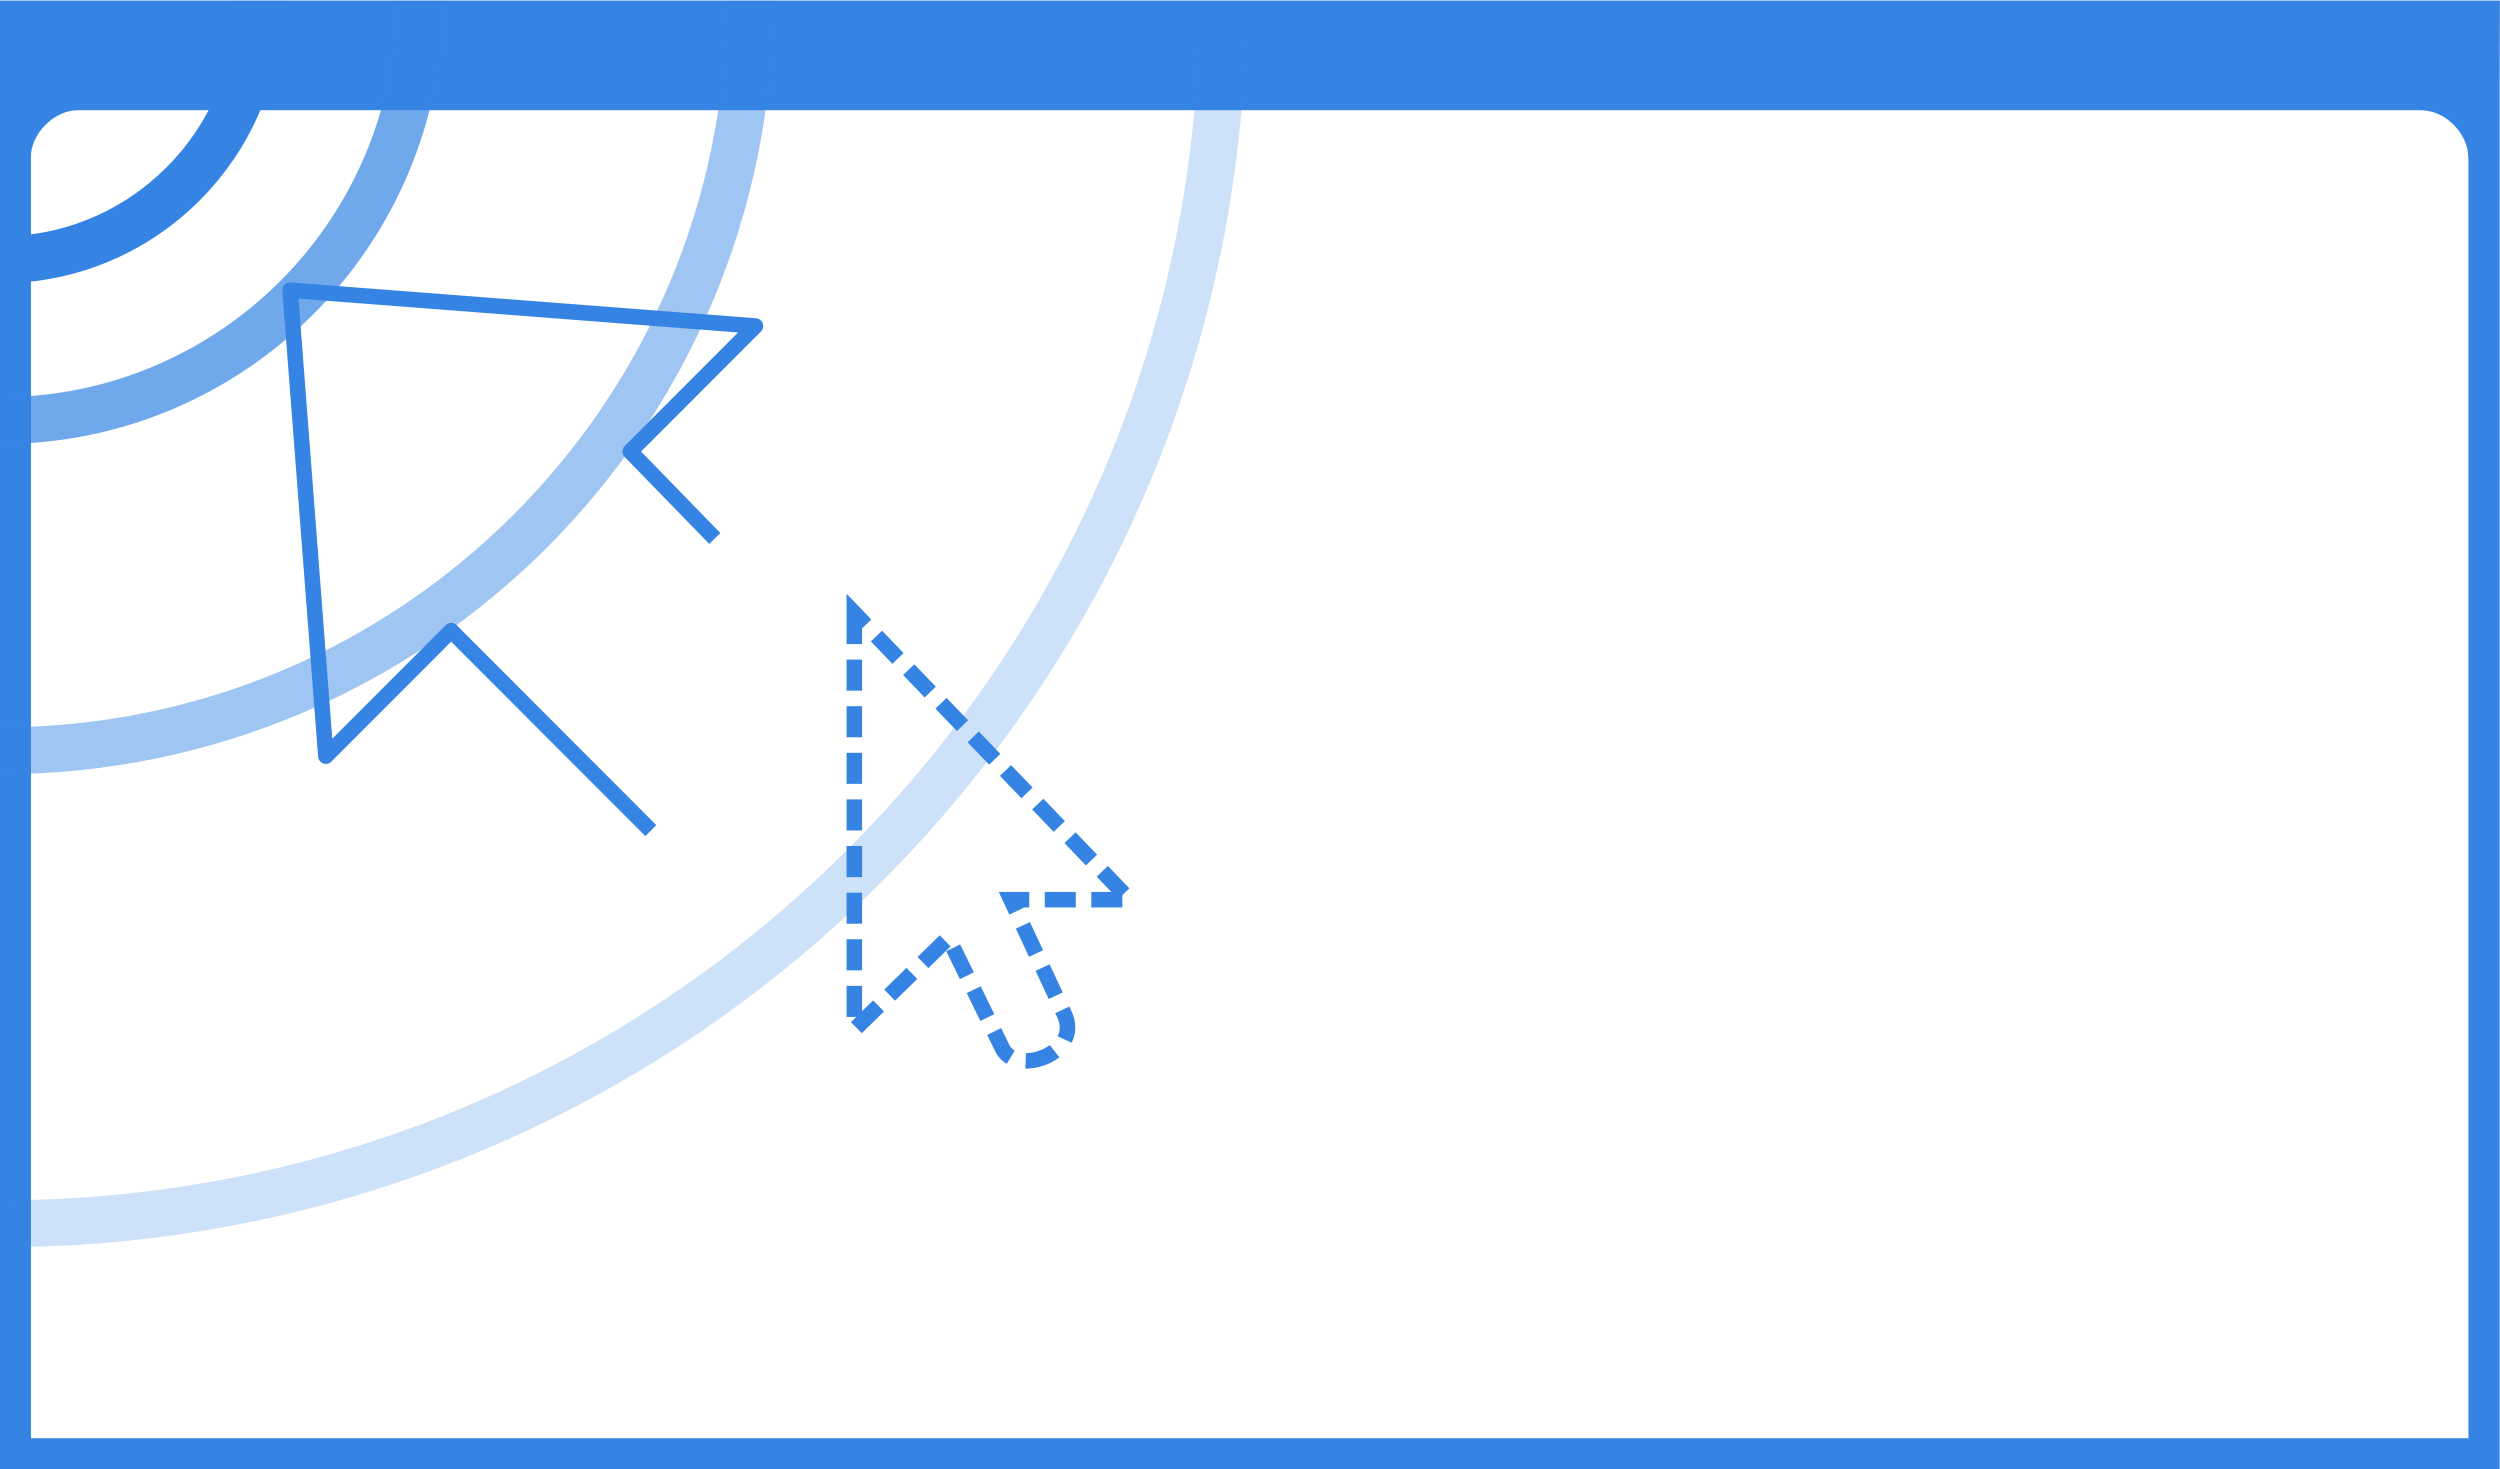
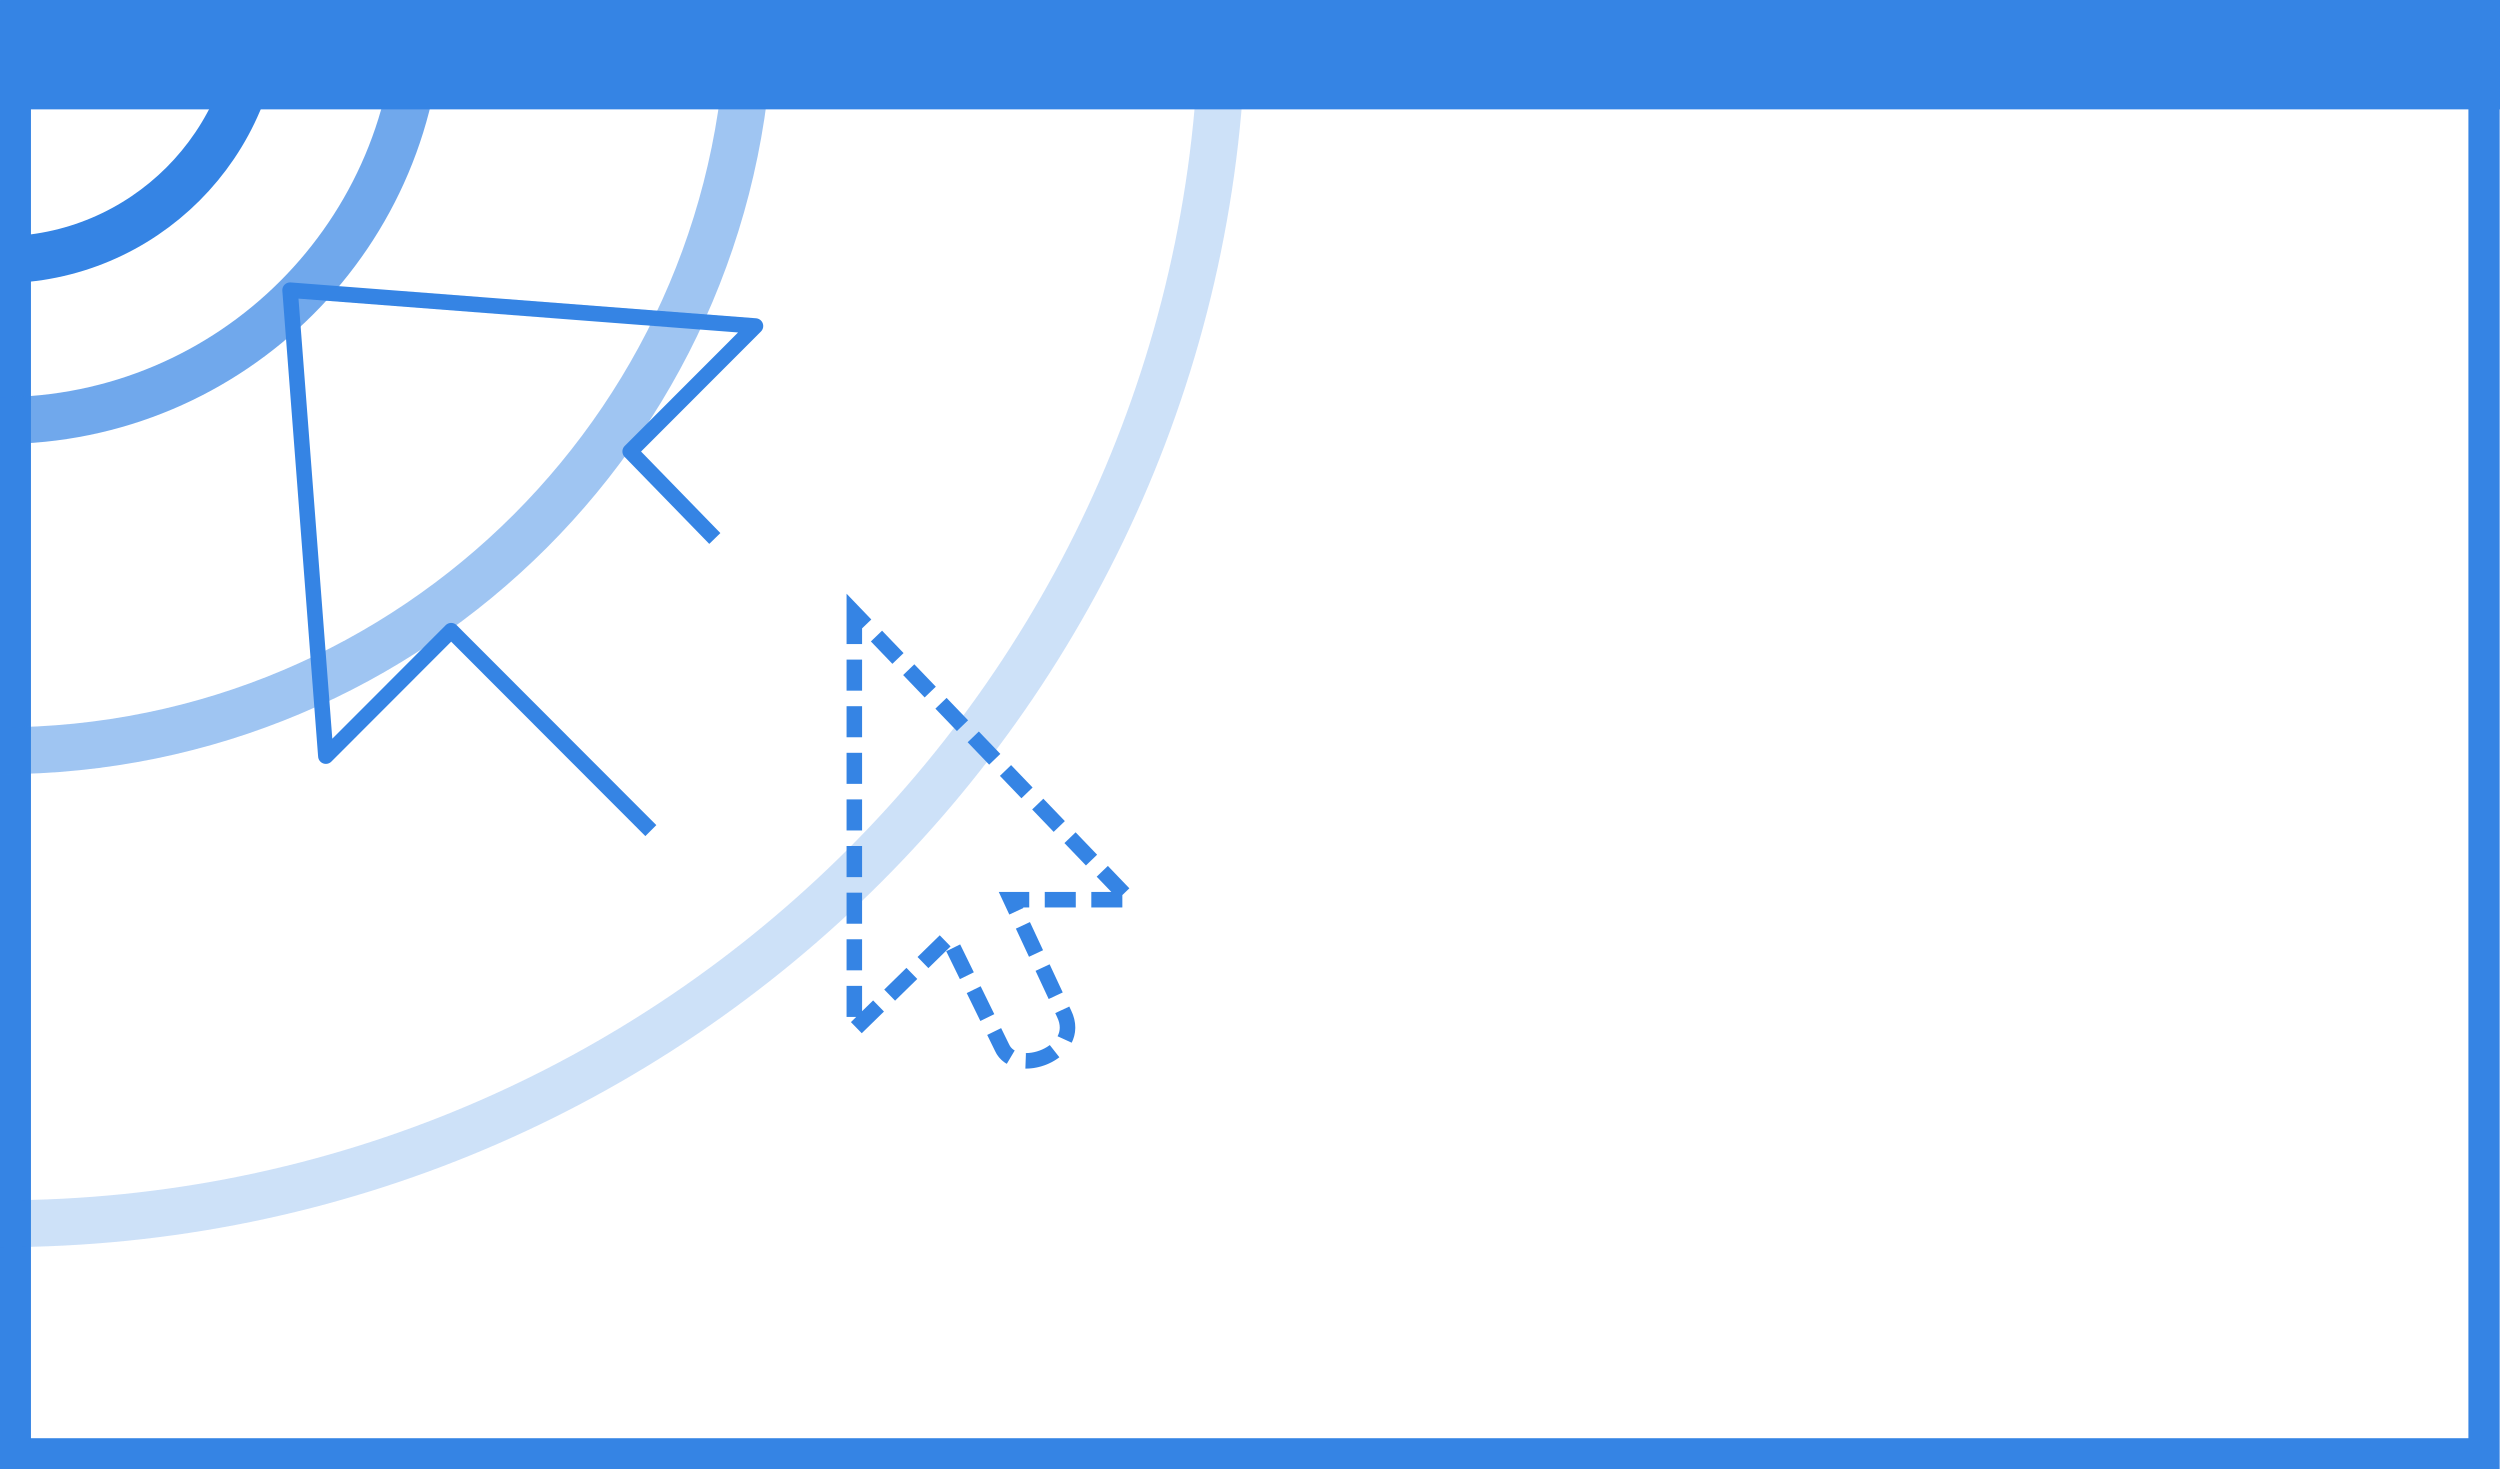
- <svg xmlns="http://www.w3.org/2000/svg" width="160" height="94" viewBox="0 0 42.333 24.871" version="1.1" id="svg31">
-   <defs id="defs5">
+ <svg xmlns="http://www.w3.org/2000/svg" width="160" height="94" viewBox="0 0 42.333 24.871">
+   <defs>
    <clipPath id="a" clipPathUnits="userSpaceOnUse">
-       <path style="opacity:1;vector-effect:none;fill:#3584e4;fill-opacity:1;stroke:none;stroke-width:1;stroke-linecap:butt;stroke-linejoin:miter;stroke-miterlimit:4;stroke-dasharray:none;stroke-dashoffset:0;stroke-opacity:1;marker:none;marker-start:none;marker-mid:none;marker-end:none;paint-order:normal" d="M316-4731.007h162v95H316z" id="path2" />
+       <path style="opacity:1;vector-effect:none;fill:#3584e4;fill-opacity:1;stroke:none;stroke-width:1;stroke-linecap:butt;stroke-linejoin:miter;stroke-miterlimit:4;stroke-dasharray:none;stroke-dashoffset:0;stroke-opacity:1;marker:none;marker-start:none;marker-mid:none;marker-end:none;paint-order:normal" d="M316-4731.007h162v95H316z" />
    </clipPath>
  </defs>
-   <g style="display:inline" id="g11">
-     <path style="opacity:1;vector-effect:none;fill:none;fill-opacity:1;stroke:#3584e4;stroke-width:2;stroke-linecap:butt;stroke-linejoin:miter;stroke-miterlimit:4;stroke-dasharray:none;stroke-dashoffset:0;stroke-opacity:1;marker:none" d="M1501.006-3631.007h158v92h-158z" transform="matrix(.26458 0 0 .26458 -396.877 960.969)" id="path7" />
-     <path d="M1500.006-3632.008V-3622H1502c0-1.503 1.496-3 2.998-3h149.951c1.68 0 3.051 1.603 3.051 3l1.926-.01.08-9.999z" style="color:#000;font-style:normal;font-variant:normal;font-weight:400;font-stretch:normal;font-size:medium;line-height:normal;font-family:sans-serif;font-variant-ligatures:normal;font-variant-position:normal;font-variant-caps:normal;font-variant-numeric:normal;font-variant-alternates:normal;font-feature-settings:normal;text-indent:0;text-align:start;text-decoration:none;text-decoration-line:none;text-decoration-style:solid;text-decoration-color:#000;letter-spacing:normal;word-spacing:normal;text-transform:none;writing-mode:lr-tb;direction:ltr;text-orientation:mixed;dominant-baseline:auto;baseline-shift:baseline;text-anchor:start;white-space:normal;shape-padding:0;clip-rule:nonzero;display:inline;overflow:visible;visibility:visible;opacity:1;isolation:auto;mix-blend-mode:normal;color-interpolation:sRGB;color-interpolation-filters:linearRGB;solid-color:#000;solid-opacity:1;vector-effect:none;fill:#3584e4;fill-opacity:1;fill-rule:nonzero;stroke:none;stroke-width:2;stroke-linecap:butt;stroke-linejoin:miter;stroke-miterlimit:4;stroke-dasharray:none;stroke-dashoffset:0;stroke-opacity:1;marker:none;color-rendering:auto;image-rendering:auto;shape-rendering:auto;text-rendering:auto;enable-background:accumulate" transform="matrix(.26458 0 0 .26458 -396.877 960.969)" id="path9" />
+   <g style="display:inline">
+     <path style="opacity:1;vector-effect:none;fill:none;fill-opacity:1;stroke:#3584e4;stroke-width:2;stroke-linecap:butt;stroke-linejoin:miter;stroke-miterlimit:4;stroke-dasharray:none;stroke-dashoffset:0;stroke-opacity:1;marker:none" d="M1501.006-3631.007h158v92h-158z" transform="translate(-396.877 960.969) scale(.26458)" />
  </g>
-   <g clip-path="url(#a)" transform="matrix(.26458 0 0 .26458 -83.608 1251.746)" style="display:inline" id="g21">
-     <circle style="opacity:.249;vector-effect:none;fill:none;fill-opacity:1;stroke:#3584e4;stroke-width:3;stroke-linecap:butt;stroke-linejoin:miter;stroke-miterlimit:4;stroke-dasharray:none;stroke-dashoffset:0;stroke-opacity:1;marker:none;marker-start:none;marker-mid:none;marker-end:none;paint-order:normal" cx="316" cy="-4731.007" r="78.261" id="circle13" />
-     <circle r="47.992" cy="-4731.007" cx="316" style="opacity:.474;vector-effect:none;fill:none;fill-opacity:1;stroke:#3584e4;stroke-width:3;stroke-linecap:butt;stroke-linejoin:miter;stroke-miterlimit:4;stroke-dasharray:none;stroke-dashoffset:0;stroke-opacity:1;marker:none;marker-start:none;marker-mid:none;marker-end:none;paint-order:normal" id="circle15" />
-     <circle style="opacity:.705;vector-effect:none;fill:none;fill-opacity:1;stroke:#3584e4;stroke-width:3;stroke-linecap:butt;stroke-linejoin:miter;stroke-miterlimit:4;stroke-dasharray:none;stroke-dashoffset:0;stroke-opacity:1;marker:none;marker-start:none;marker-mid:none;marker-end:none;paint-order:normal" cx="316" cy="-4731.007" r="26.859" id="circle17" />
-     <circle r="16.568" cy="-4731.007" cx="316" style="opacity:1;vector-effect:none;fill:none;fill-opacity:1;stroke:#3584e4;stroke-width:3;stroke-linecap:butt;stroke-linejoin:miter;stroke-miterlimit:4;stroke-dasharray:none;stroke-dashoffset:0;stroke-opacity:1;marker:none;marker-start:none;marker-mid:none;marker-end:none;paint-order:normal" id="circle19" />
+   <g clip-path="url(#a)" transform="translate(-83.608 1251.746) scale(.26458)" style="display:inline">
+     <circle style="opacity:.249;vector-effect:none;fill:none;fill-opacity:1;stroke:#3584e4;stroke-width:3;stroke-linecap:butt;stroke-linejoin:miter;stroke-miterlimit:4;stroke-dasharray:none;stroke-dashoffset:0;stroke-opacity:1;marker:none;marker-start:none;marker-mid:none;marker-end:none;paint-order:normal" cx="316" cy="-4731.007" r="78.261" />
+     <circle r="47.992" cy="-4731.007" cx="316" style="opacity:.474;vector-effect:none;fill:none;fill-opacity:1;stroke:#3584e4;stroke-width:3;stroke-linecap:butt;stroke-linejoin:miter;stroke-miterlimit:4;stroke-dasharray:none;stroke-dashoffset:0;stroke-opacity:1;marker:none;marker-start:none;marker-mid:none;marker-end:none;paint-order:normal" />
+     <circle style="opacity:.705;vector-effect:none;fill:none;fill-opacity:1;stroke:#3584e4;stroke-width:3;stroke-linecap:butt;stroke-linejoin:miter;stroke-miterlimit:4;stroke-dasharray:none;stroke-dashoffset:0;stroke-opacity:1;marker:none;marker-start:none;marker-mid:none;marker-end:none;paint-order:normal" cx="316" cy="-4731.007" r="26.859" />
+     <circle r="16.568" cy="-4731.007" cx="316" style="opacity:1;vector-effect:none;fill:none;fill-opacity:1;stroke:#3584e4;stroke-width:3;stroke-linecap:butt;stroke-linejoin:miter;stroke-miterlimit:4;stroke-dasharray:none;stroke-dashoffset:0;stroke-opacity:1;marker:none;marker-start:none;marker-mid:none;marker-end:none;paint-order:normal" />
  </g>
-   <g style="display:inline" id="g29">
-     <path style="color:#000;display:inline;overflow:visible;visibility:visible;fill:none;stroke:#3584e4;stroke-width:0.613;stroke-linecap:square;stroke-linejoin:round;stroke-miterlimit:4;stroke-dashoffset:0.95;stroke-opacity:1;marker:none;enable-background:accumulate;fill-opacity:1" d="m275.62 271.75-3.13-3.214 4.95-4.95-18.385-1.414 1.414 18.385 4.95-4.95 7.671 7.672" transform="matrix(.42866 0 0 .42916 -106.135 -107.6)" id="path23" />
-     <g style="display:inline" id="g27">
-       <path style="color:#000;display:block;overflow:visible;visibility:visible;fill:none;fill-opacity:1;fill-rule:nonzero;stroke:#3584e4;stroke-width:0.613;stroke-linecap:butt;stroke-linejoin:miter;stroke-miterlimit:10;stroke-dasharray:1.226, 0.613;stroke-dashoffset:0;stroke-opacity:1;marker:none;enable-background:accumulate" d="M29.691 6.634v16.44l3.712-3.624 2.122 4.331c.52 1.171 3.22.23 2.452-1.337l-2.099-4.497h4.685z" transform="matrix(.42866 0 0 .42916 1.739 7.533)" id="path25" />
+   <g style="display:inline">
+     <path style="color:#000;display:inline;overflow:visible;visibility:visible;fill:none;stroke:#3584e4;stroke-width:.613;stroke-linecap:square;stroke-linejoin:round;stroke-miterlimit:4;stroke-dashoffset:.95;stroke-opacity:1;marker:none;enable-background:accumulate;fill-opacity:1" d="m275.62 271.75-3.13-3.214 4.95-4.95-18.385-1.414 1.414 18.385 4.95-4.95 7.671 7.672" transform="matrix(.42866 0 0 .42916 -106.135 -107.6)" />
+     <g style="display:inline">
+       <path style="color:#000;display:block;overflow:visible;visibility:visible;fill:none;fill-opacity:1;fill-rule:nonzero;stroke:#3584e4;stroke-width:.613;stroke-linecap:butt;stroke-linejoin:miter;stroke-miterlimit:10;stroke-dasharray:1.226,.613;stroke-dashoffset:0;stroke-opacity:1;marker:none;enable-background:accumulate" d="M29.691 6.634v16.44l3.712-3.624 2.122 4.331c.52 1.171 3.22.23 2.452-1.337l-2.099-4.497h4.685z" transform="matrix(.42866 0 0 .42916 1.739 7.533)" />
    </g>
  </g>
+   <path style="fill:#3584e4;fill-opacity:1;stroke-width:.529;stroke-linejoin:round;stop-color:#000" d="M0 0h42.334v1.852H0z" />
</svg>
